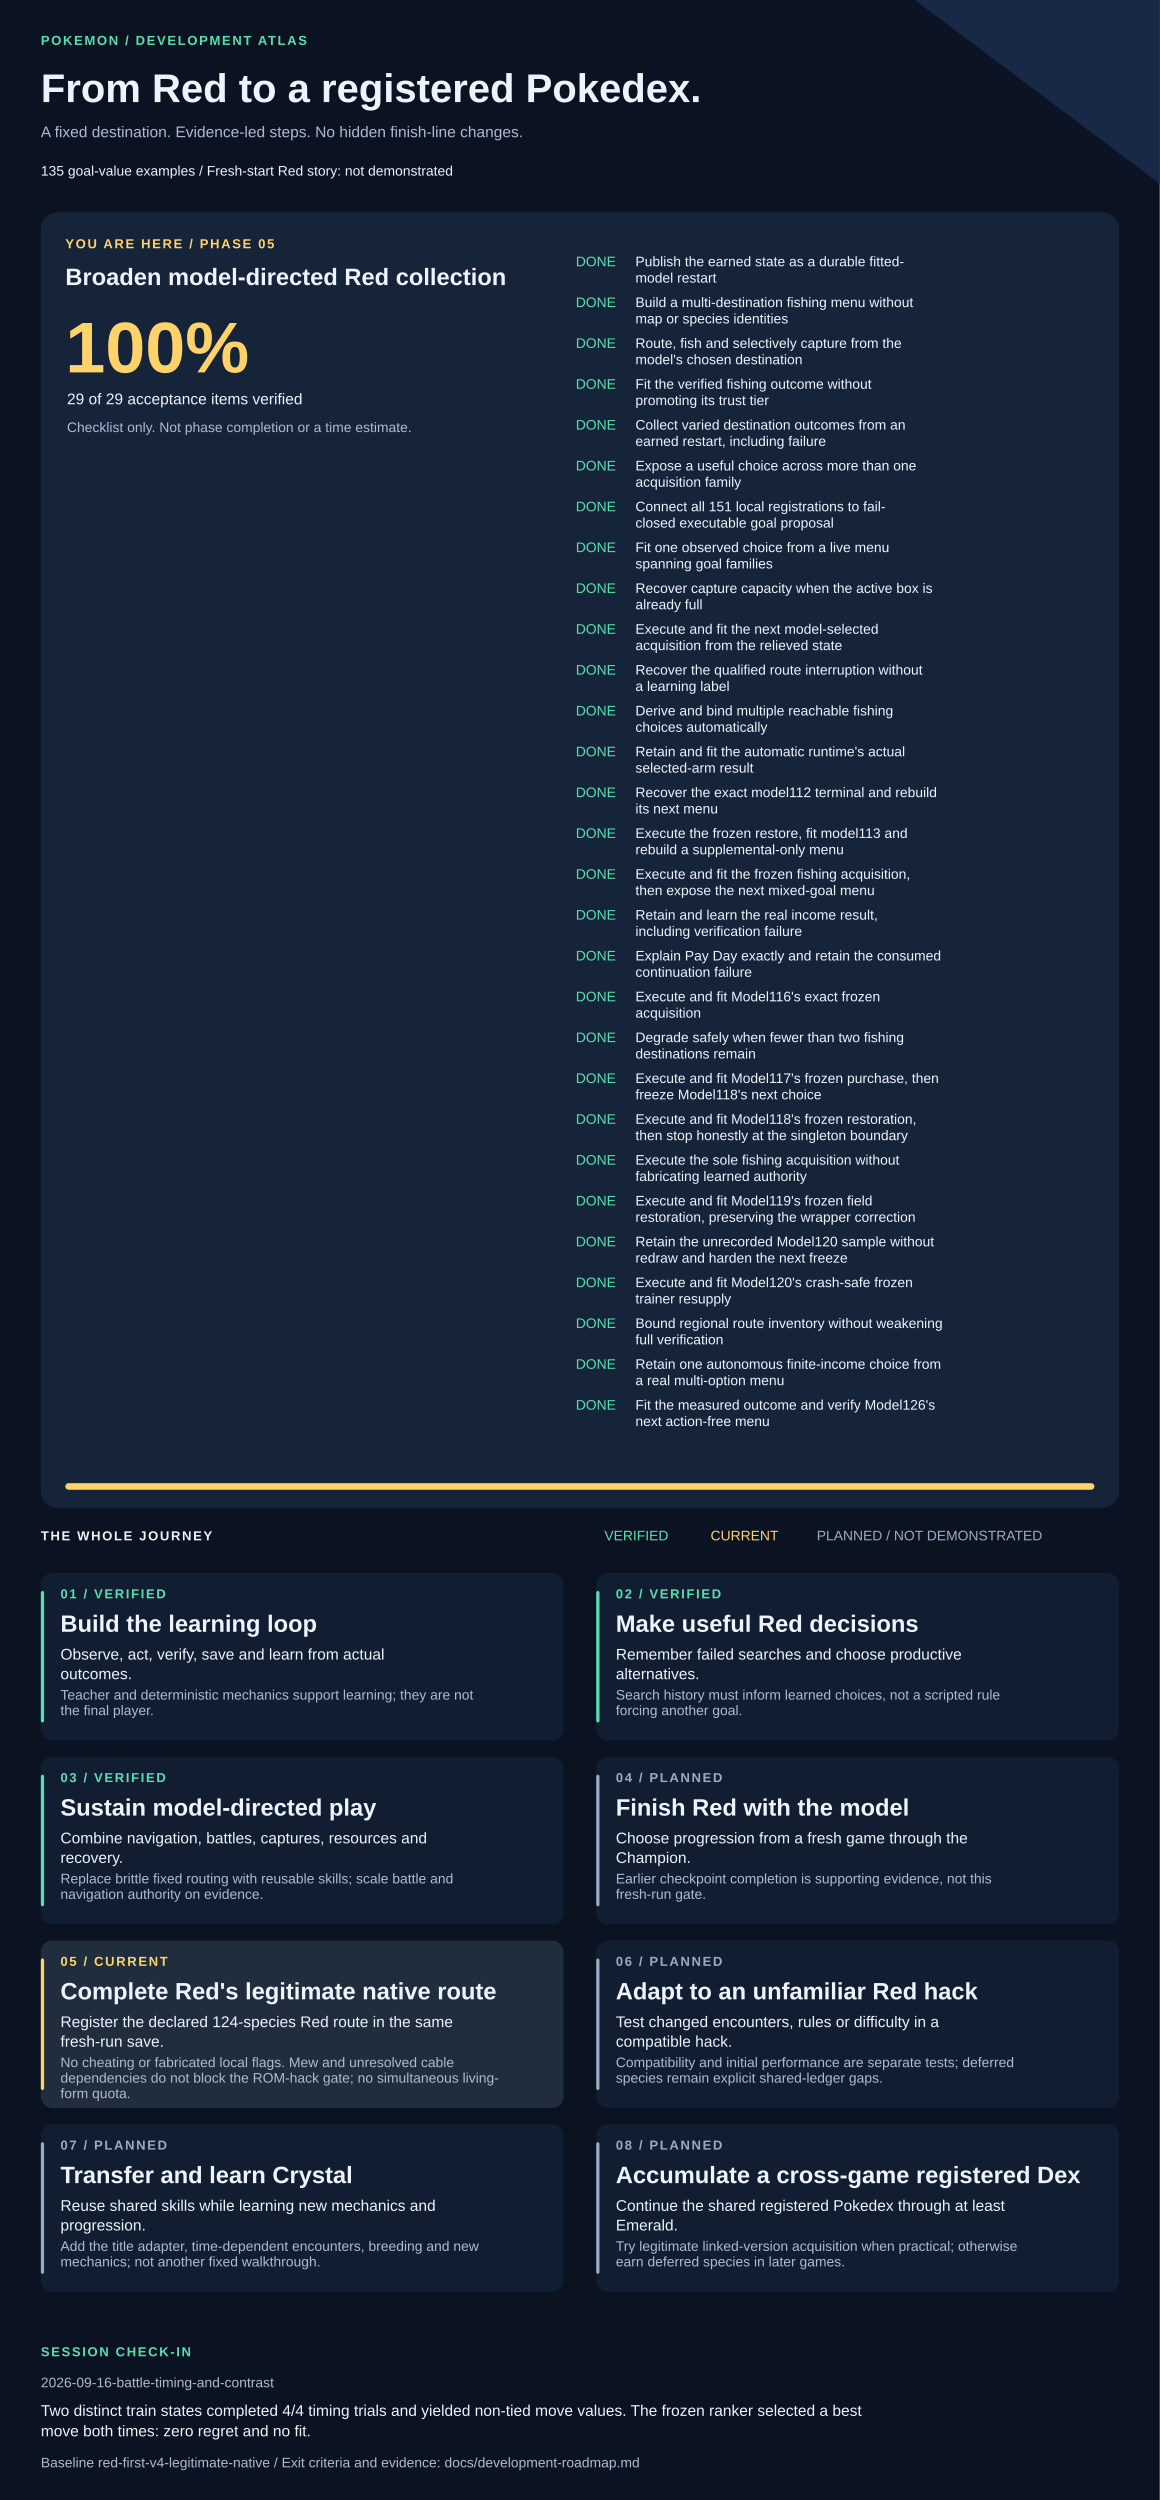
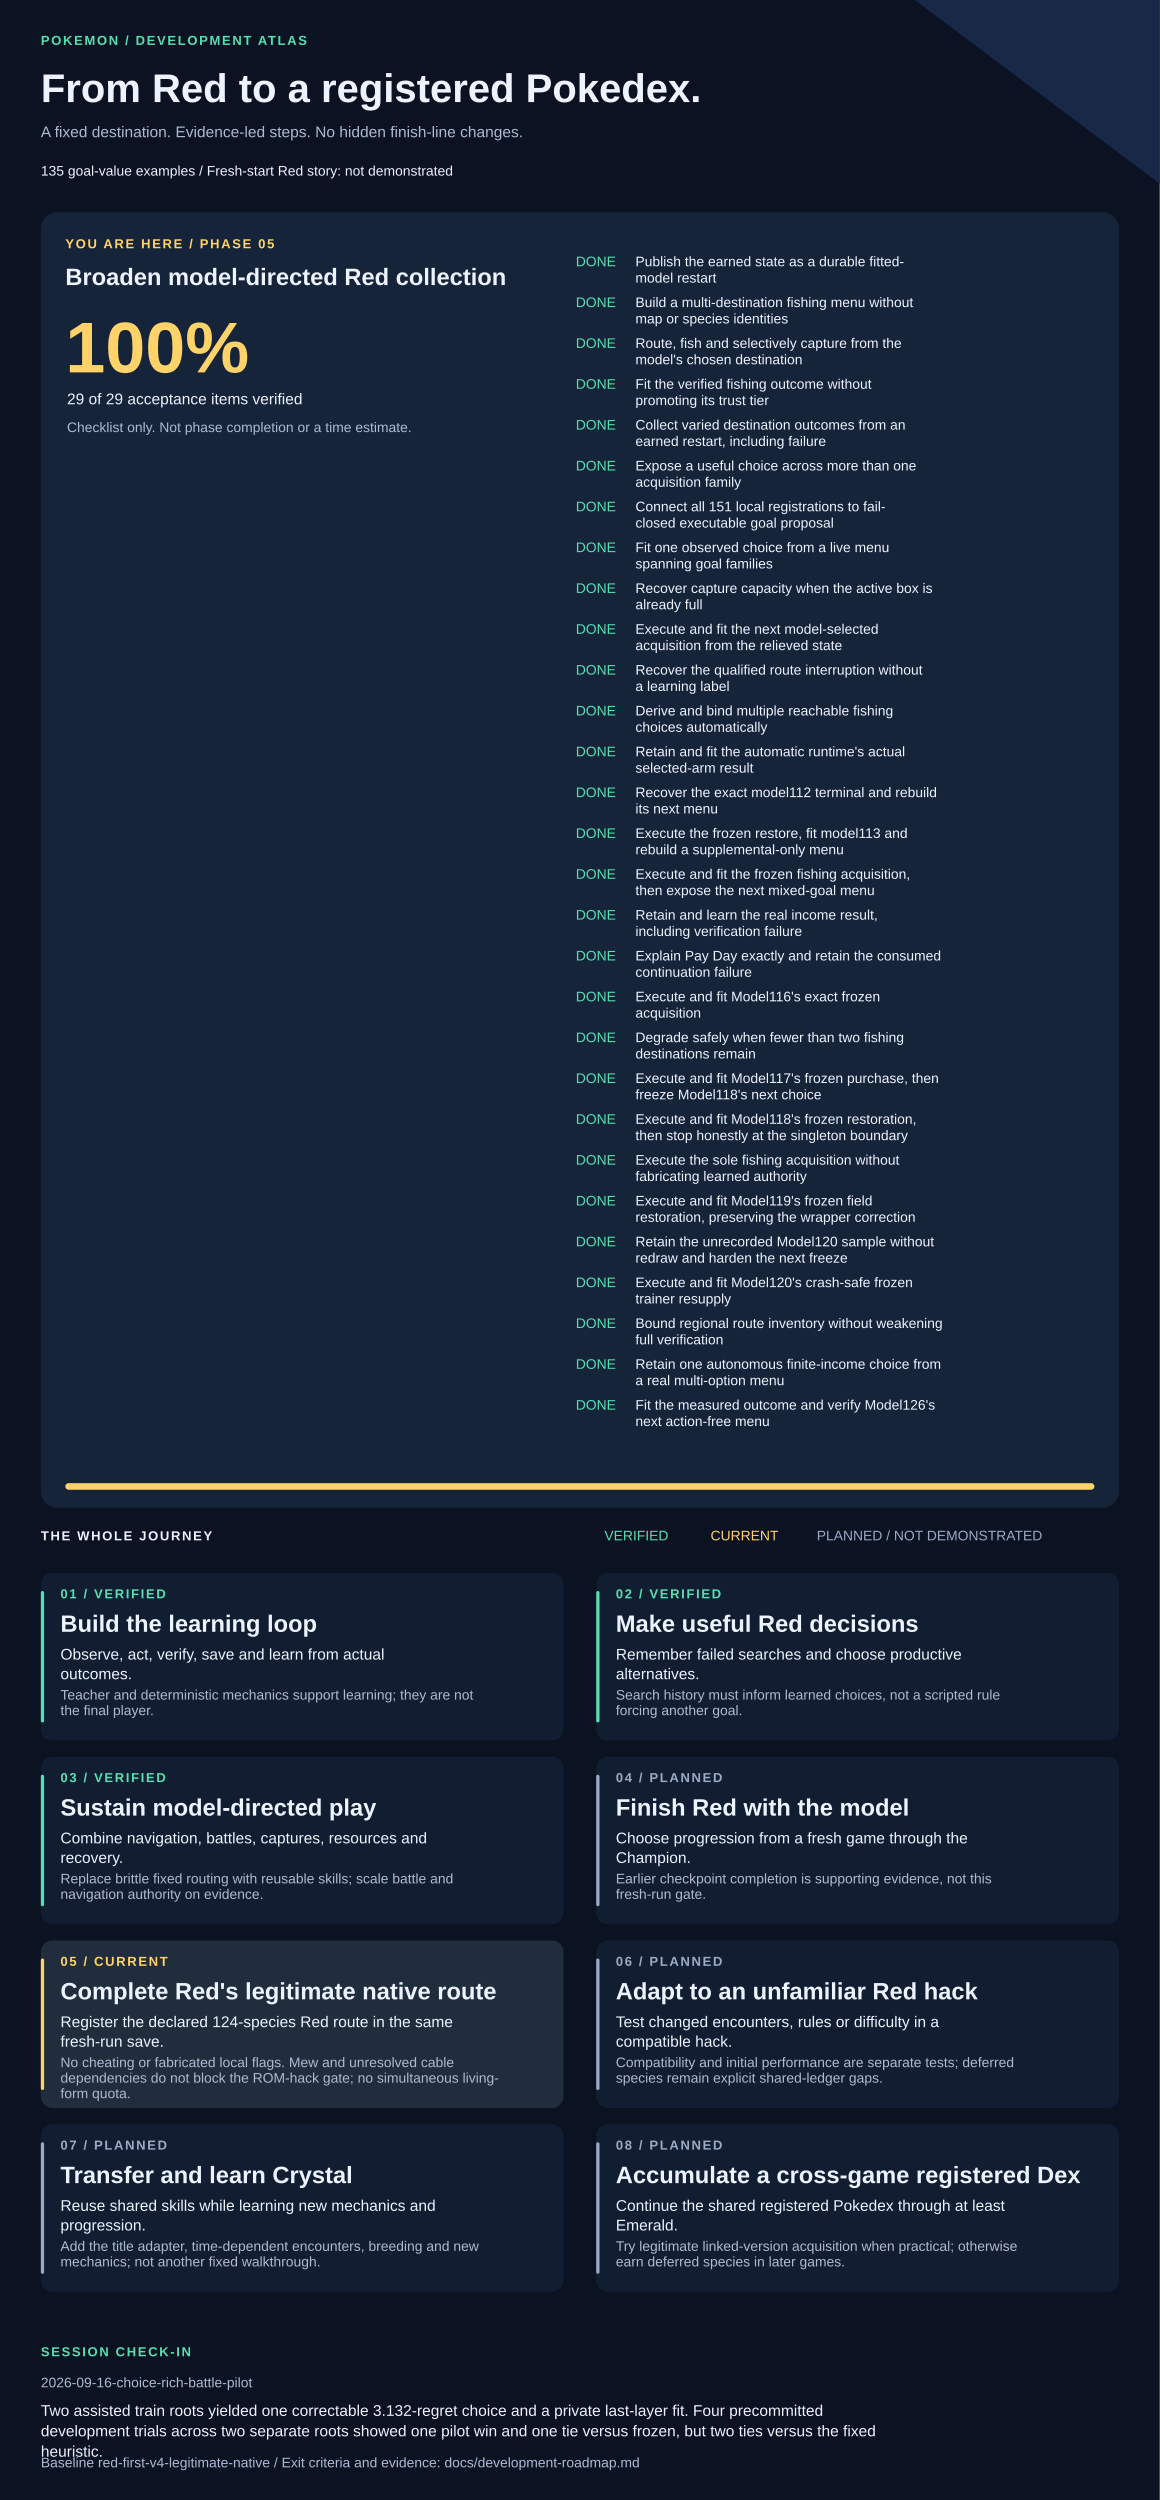
<svg xmlns="http://www.w3.org/2000/svg" width="1420" height="3061" viewBox="0 0 1420 3061" role="img" aria-labelledby="title description">
  <style>text{font-family:Arial,Helvetica,sans-serif;fill:#edf3ff}.muted{fill:#adbad1}.eyebrow{font-size:16px;letter-spacing:2px;font-weight:bold}.heading{font-size:29px;font-weight:bold}.body{font-size:19px}.small{font-size:17px}</style>
  <rect width="1420" height="3061" fill="#0b1221" />
  <path d="M1120 0H1420V225Z" fill="#172947" />
  <text x="50" y="55" class="eyebrow" style="fill:#57dfb1">POKEMON / DEVELOPMENT ATLAS</text>
  <text x="50" y="125" style="font-size:49px;font-weight:bold">From Red to a registered Pokedex.</text>
  <text x="50" y="168" class="body muted">A fixed destination. Evidence-led steps. No hidden finish-line changes.</text>
  <text x="50" y="215" class="small">135 goal-value examples  /  Fresh-start Red story: not demonstrated</text>
  <rect x="50" y="260" width="1320" height="1586" rx="20" fill="#16243a" />
  <text x="80" y="304" class="eyebrow" style="fill:#ffd36a">YOU ARE HERE / PHASE 05</text>
  <text x="80" y="349" class="heading">Broaden model-directed Red collection</text>
  <text x="80" y="456" style="font-size:88px;font-weight:bold;fill:#ffd36a">100%</text>
  <text x="82" y="495" class="body">29 of 29 acceptance items verified</text>
  <text x="82" y="529" class="small muted">Checklist only. Not phase completion or a time estimate.</text>
  <text x="705" y="326" class="small" style="fill:#57dfb1">DONE</text>
  <text x="778" y="326" class="small">Publish the earned state as a durable fitted-</text>
  <text x="778" y="346" class="small">model restart</text>
  <text x="705" y="376" class="small" style="fill:#57dfb1">DONE</text>
  <text x="778" y="376" class="small">Build a multi-destination fishing menu without</text>
  <text x="778" y="396" class="small">map or species identities</text>
  <text x="705" y="426" class="small" style="fill:#57dfb1">DONE</text>
  <text x="778" y="426" class="small">Route, fish and selectively capture from the</text>
  <text x="778" y="446" class="small">model's chosen destination</text>
  <text x="705" y="476" class="small" style="fill:#57dfb1">DONE</text>
  <text x="778" y="476" class="small">Fit the verified fishing outcome without</text>
  <text x="778" y="496" class="small">promoting its trust tier</text>
  <text x="705" y="526" class="small" style="fill:#57dfb1">DONE</text>
  <text x="778" y="526" class="small">Collect varied destination outcomes from an</text>
  <text x="778" y="546" class="small">earned restart, including failure</text>
  <text x="705" y="576" class="small" style="fill:#57dfb1">DONE</text>
  <text x="778" y="576" class="small">Expose a useful choice across more than one</text>
  <text x="778" y="596" class="small">acquisition family</text>
  <text x="705" y="626" class="small" style="fill:#57dfb1">DONE</text>
  <text x="778" y="626" class="small">Connect all 151 local registrations to fail-</text>
  <text x="778" y="646" class="small">closed executable goal proposal</text>
  <text x="705" y="676" class="small" style="fill:#57dfb1">DONE</text>
  <text x="778" y="676" class="small">Fit one observed choice from a live menu</text>
  <text x="778" y="696" class="small">spanning goal families</text>
  <text x="705" y="726" class="small" style="fill:#57dfb1">DONE</text>
  <text x="778" y="726" class="small">Recover capture capacity when the active box is</text>
  <text x="778" y="746" class="small">already full</text>
  <text x="705" y="776" class="small" style="fill:#57dfb1">DONE</text>
  <text x="778" y="776" class="small">Execute and fit the next model-selected</text>
  <text x="778" y="796" class="small">acquisition from the relieved state</text>
  <text x="705" y="826" class="small" style="fill:#57dfb1">DONE</text>
  <text x="778" y="826" class="small">Recover the qualified route interruption without</text>
  <text x="778" y="846" class="small">a learning label</text>
  <text x="705" y="876" class="small" style="fill:#57dfb1">DONE</text>
  <text x="778" y="876" class="small">Derive and bind multiple reachable fishing</text>
  <text x="778" y="896" class="small">choices automatically</text>
  <text x="705" y="926" class="small" style="fill:#57dfb1">DONE</text>
  <text x="778" y="926" class="small">Retain and fit the automatic runtime's actual</text>
  <text x="778" y="946" class="small">selected-arm result</text>
  <text x="705" y="976" class="small" style="fill:#57dfb1">DONE</text>
  <text x="778" y="976" class="small">Recover the exact model112 terminal and rebuild</text>
  <text x="778" y="996" class="small">its next menu</text>
  <text x="705" y="1026" class="small" style="fill:#57dfb1">DONE</text>
  <text x="778" y="1026" class="small">Execute the frozen restore, fit model113 and</text>
  <text x="778" y="1046" class="small">rebuild a supplemental-only menu</text>
  <text x="705" y="1076" class="small" style="fill:#57dfb1">DONE</text>
  <text x="778" y="1076" class="small">Execute and fit the frozen fishing acquisition,</text>
  <text x="778" y="1096" class="small">then expose the next mixed-goal menu</text>
  <text x="705" y="1126" class="small" style="fill:#57dfb1">DONE</text>
  <text x="778" y="1126" class="small">Retain and learn the real income result,</text>
  <text x="778" y="1146" class="small">including verification failure</text>
  <text x="705" y="1176" class="small" style="fill:#57dfb1">DONE</text>
  <text x="778" y="1176" class="small">Explain Pay Day exactly and retain the consumed</text>
  <text x="778" y="1196" class="small">continuation failure</text>
  <text x="705" y="1226" class="small" style="fill:#57dfb1">DONE</text>
  <text x="778" y="1226" class="small">Execute and fit Model116's exact frozen</text>
  <text x="778" y="1246" class="small">acquisition</text>
  <text x="705" y="1276" class="small" style="fill:#57dfb1">DONE</text>
  <text x="778" y="1276" class="small">Degrade safely when fewer than two fishing</text>
  <text x="778" y="1296" class="small">destinations remain</text>
  <text x="705" y="1326" class="small" style="fill:#57dfb1">DONE</text>
  <text x="778" y="1326" class="small">Execute and fit Model117's frozen purchase, then</text>
  <text x="778" y="1346" class="small">freeze Model118's next choice</text>
  <text x="705" y="1376" class="small" style="fill:#57dfb1">DONE</text>
  <text x="778" y="1376" class="small">Execute and fit Model118's frozen restoration,</text>
  <text x="778" y="1396" class="small">then stop honestly at the singleton boundary</text>
  <text x="705" y="1426" class="small" style="fill:#57dfb1">DONE</text>
  <text x="778" y="1426" class="small">Execute the sole fishing acquisition without</text>
  <text x="778" y="1446" class="small">fabricating learned authority</text>
  <text x="705" y="1476" class="small" style="fill:#57dfb1">DONE</text>
  <text x="778" y="1476" class="small">Execute and fit Model119's frozen field</text>
  <text x="778" y="1496" class="small">restoration, preserving the wrapper correction</text>
  <text x="705" y="1526" class="small" style="fill:#57dfb1">DONE</text>
  <text x="778" y="1526" class="small">Retain the unrecorded Model120 sample without</text>
  <text x="778" y="1546" class="small">redraw and harden the next freeze</text>
  <text x="705" y="1576" class="small" style="fill:#57dfb1">DONE</text>
  <text x="778" y="1576" class="small">Execute and fit Model120's crash-safe frozen</text>
  <text x="778" y="1596" class="small">trainer resupply</text>
  <text x="705" y="1626" class="small" style="fill:#57dfb1">DONE</text>
  <text x="778" y="1626" class="small">Bound regional route inventory without weakening</text>
  <text x="778" y="1646" class="small">full verification</text>
  <text x="705" y="1676" class="small" style="fill:#57dfb1">DONE</text>
  <text x="778" y="1676" class="small">Retain one autonomous finite-income choice from</text>
  <text x="778" y="1696" class="small">a real multi-option menu</text>
  <text x="705" y="1726" class="small" style="fill:#57dfb1">DONE</text>
  <text x="778" y="1726" class="small">Fit the measured outcome and verify Model126's</text>
  <text x="778" y="1746" class="small">next action-free menu</text>
  <rect x="80" y="1816" width="1260" height="8" rx="4" fill="#293b55" />
  <rect x="80" y="1816" width="1260" height="8" rx="4" fill="#ffd36a" />
  <text x="50" y="1886" class="eyebrow">THE WHOLE JOURNEY</text>
  <text x="740" y="1886" class="small" style="fill:#57dfb1">VERIFIED</text>
  <text x="870" y="1886" class="small" style="fill:#ffd36a">CURRENT</text>
  <text x="1000" y="1886" class="small" style="fill:#9daac4">PLANNED / NOT DEMONSTRATED</text>
  <rect x="50" y="1926" width="640" height="205" rx="14" fill="#111e31" />
  <rect x="50" y="1948" width="4" height="161" rx="2" fill="#57dfb1" />
  <text x="74" y="1957" class="eyebrow" style="fill:#57dfb1">01 / VERIFIED</text>
  <text x="74" y="1998" class="heading">Build the learning loop</text>
  <text x="74" y="2032" class="body">Observe, act, verify, save and learn from actual</text>
  <text x="74" y="2056" class="body">outcomes.</text>
  <text x="74" y="2081" class="small muted">Teacher and deterministic mechanics support learning; they are not</text>
  <text x="74" y="2100" class="small muted">the final player.</text>
  <rect x="730" y="1926" width="640" height="205" rx="14" fill="#111e31" />
  <rect x="730" y="1948" width="4" height="161" rx="2" fill="#57dfb1" />
  <text x="754" y="1957" class="eyebrow" style="fill:#57dfb1">02 / VERIFIED</text>
  <text x="754" y="1998" class="heading">Make useful Red decisions</text>
  <text x="754" y="2032" class="body">Remember failed searches and choose productive</text>
  <text x="754" y="2056" class="body">alternatives.</text>
  <text x="754" y="2081" class="small muted">Search history must inform learned choices, not a scripted rule</text>
  <text x="754" y="2100" class="small muted">forcing another goal.</text>
  <rect x="50" y="2151" width="640" height="205" rx="14" fill="#111e31" />
  <rect x="50" y="2173" width="4" height="161" rx="2" fill="#57dfb1" />
  <text x="74" y="2182" class="eyebrow" style="fill:#57dfb1">03 / VERIFIED</text>
  <text x="74" y="2223" class="heading">Sustain model-directed play</text>
  <text x="74" y="2257" class="body">Combine navigation, battles, captures, resources and</text>
  <text x="74" y="2281" class="body">recovery.</text>
  <text x="74" y="2306" class="small muted">Replace brittle fixed routing with reusable skills; scale battle and</text>
  <text x="74" y="2325" class="small muted">navigation authority on evidence.</text>
  <rect x="730" y="2151" width="640" height="205" rx="14" fill="#111e31" />
  <rect x="730" y="2173" width="4" height="161" rx="2" fill="#9daac4" />
  <text x="754" y="2182" class="eyebrow" style="fill:#9daac4">04 / PLANNED</text>
  <text x="754" y="2223" class="heading">Finish Red with the model</text>
  <text x="754" y="2257" class="body">Choose progression from a fresh game through the</text>
  <text x="754" y="2281" class="body">Champion.</text>
  <text x="754" y="2306" class="small muted">Earlier checkpoint completion is supporting evidence, not this</text>
  <text x="754" y="2325" class="small muted">fresh-run gate.</text>
  <rect x="50" y="2376" width="640" height="205" rx="14" fill="#202d3d" />
  <rect x="50" y="2398" width="4" height="161" rx="2" fill="#ffd36a" />
  <text x="74" y="2407" class="eyebrow" style="fill:#ffd36a">05 / CURRENT</text>
  <text x="74" y="2448" class="heading">Complete Red's legitimate native route</text>
  <text x="74" y="2482" class="body">Register the declared 124-species Red route in the same</text>
  <text x="74" y="2506" class="body">fresh-run save.</text>
  <text x="74" y="2531" class="small muted">No cheating or fabricated local flags. Mew and unresolved cable</text>
  <text x="74" y="2550" class="small muted">dependencies do not block the ROM-hack gate; no simultaneous living-</text>
  <text x="74" y="2569" class="small muted">form quota.</text>
  <rect x="730" y="2376" width="640" height="205" rx="14" fill="#111e31" />
  <rect x="730" y="2398" width="4" height="161" rx="2" fill="#9daac4" />
  <text x="754" y="2407" class="eyebrow" style="fill:#9daac4">06 / PLANNED</text>
  <text x="754" y="2448" class="heading">Adapt to an unfamiliar Red hack</text>
  <text x="754" y="2482" class="body">Test changed encounters, rules or difficulty in a</text>
  <text x="754" y="2506" class="body">compatible hack.</text>
  <text x="754" y="2531" class="small muted">Compatibility and initial performance are separate tests; deferred</text>
  <text x="754" y="2550" class="small muted">species remain explicit shared-ledger gaps.</text>
  <rect x="50" y="2601" width="640" height="205" rx="14" fill="#111e31" />
  <rect x="50" y="2623" width="4" height="161" rx="2" fill="#9daac4" />
  <text x="74" y="2632" class="eyebrow" style="fill:#9daac4">07 / PLANNED</text>
  <text x="74" y="2673" class="heading">Transfer and learn Crystal</text>
  <text x="74" y="2707" class="body">Reuse shared skills while learning new mechanics and</text>
  <text x="74" y="2731" class="body">progression.</text>
  <text x="74" y="2756" class="small muted">Add the title adapter, time-dependent encounters, breeding and new</text>
  <text x="74" y="2775" class="small muted">mechanics; not another fixed walkthrough.</text>
  <rect x="730" y="2601" width="640" height="205" rx="14" fill="#111e31" />
  <rect x="730" y="2623" width="4" height="161" rx="2" fill="#9daac4" />
  <text x="754" y="2632" class="eyebrow" style="fill:#9daac4">08 / PLANNED</text>
  <text x="754" y="2673" class="heading">Accumulate a cross-game registered Dex</text>
  <text x="754" y="2707" class="body">Continue the shared registered Pokedex through at least</text>
  <text x="754" y="2731" class="body">Emerald.</text>
  <text x="754" y="2756" class="small muted">Try legitimate linked-version acquisition when practical; otherwise</text>
  <text x="754" y="2775" class="small muted">earn deferred species in later games.</text>
  <text x="50" y="2885" class="eyebrow" style="fill:#57dfb1">SESSION CHECK-IN</text>
-   <text x="50" y="2923" class="small muted">2026-09-16-battle-timing-and-contrast</text>
-   <text x="50" y="2958" class="body">Two distinct train states completed 4/4 timing trials and yielded non-tied move values. The frozen ranker selected a best</text>
-   <text x="50" y="2983" class="body">move both times: zero regret and no fit.</text>
+   <text x="50" y="2923" class="small muted">2026-09-16-choice-rich-battle-pilot</text>
+   <text x="50" y="2958" class="body">Two assisted train roots yielded one correctable 3.132-regret choice and a private last-layer fit. Four precommitted</text>
+   <text x="50" y="2983" class="body">development trials across two separate roots showed one pilot win and one tie versus frozen, but two ties versus the fixed</text>
+   <text x="50" y="3008" class="body">heuristic.</text>
  <text x="50" y="3021" class="small muted">Baseline red-first-v4-legitimate-native / Exit criteria and evidence: docs/development-roadmap.md</text>
</svg>
